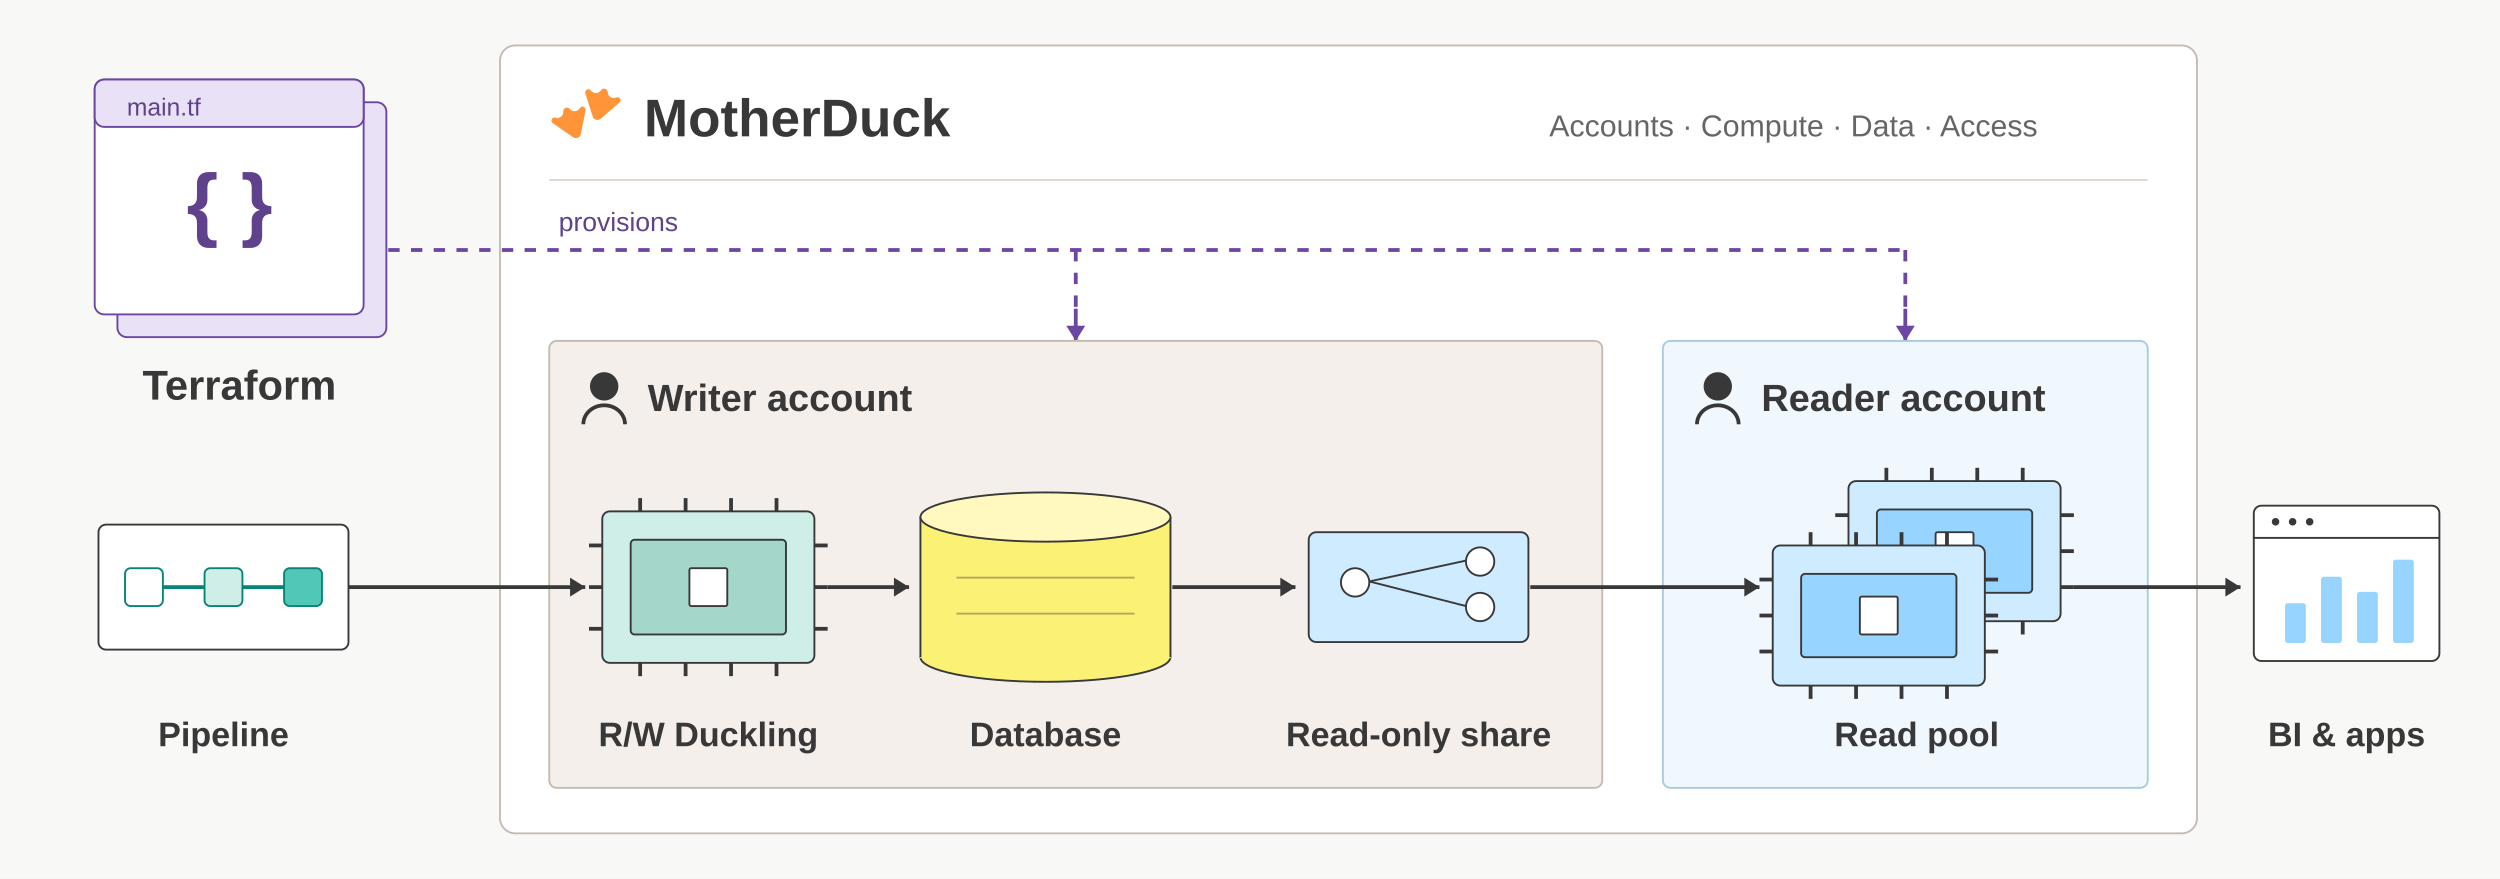
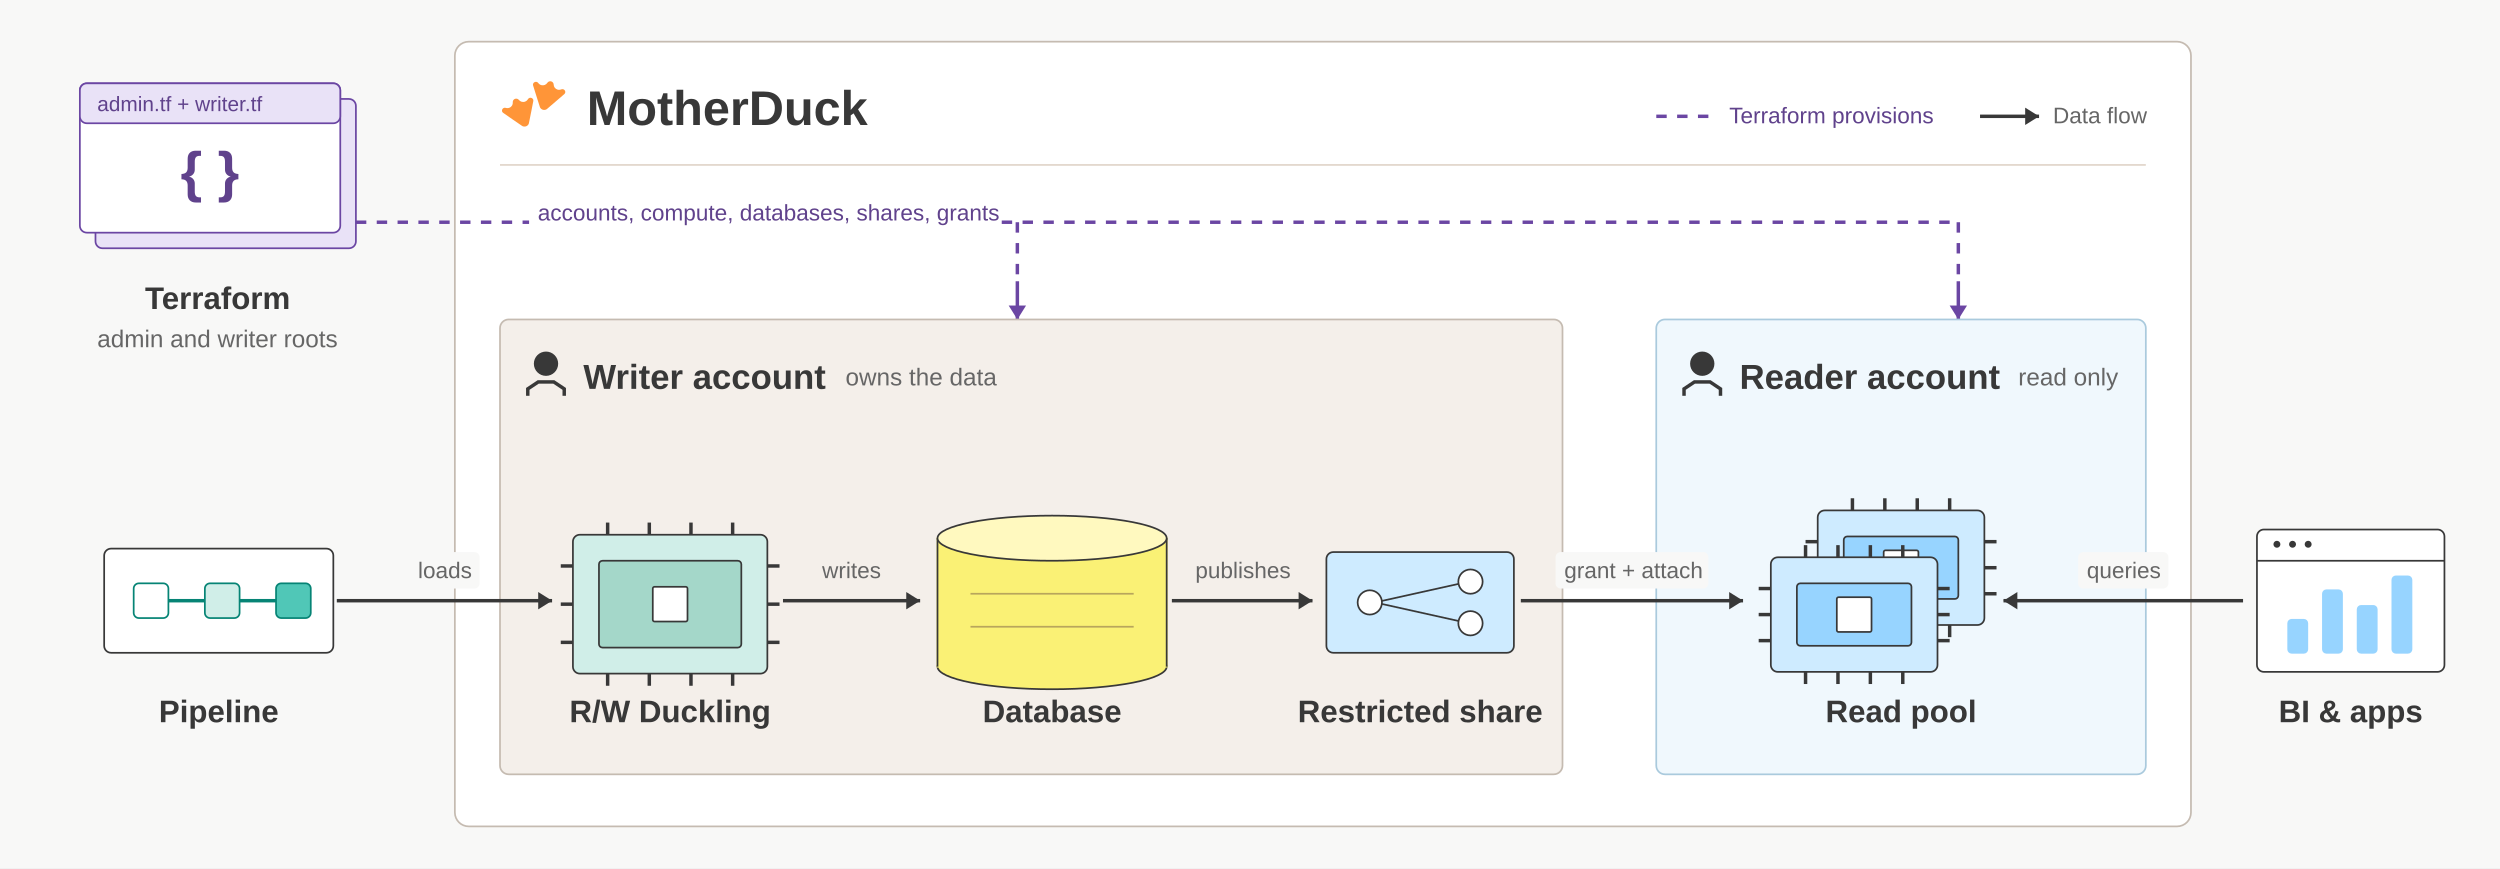
- <svg xmlns="http://www.w3.org/2000/svg" width="1320" height="464" viewBox="0 0 1320 464" role="img" aria-labelledby="title desc">
-   <rect width="1320" height="464" fill="#F8F8F7" />
-   <rect x="264" y="24" width="896" height="416" rx="8" fill="#FFFFFF" stroke="#C5BBB1" />
-   <g transform="translate(290 42) scale(1.52)">
+ <svg xmlns="http://www.w3.org/2000/svg" width="1440" height="500" viewBox="0 0 1440 500" role="img" aria-labelledby="title desc">
+   <rect width="1440" height="500" fill="#F8F8F7" />
+   <rect x="262" y="24" width="1000" height="452" rx="8" fill="#FFFFFF" stroke="#C5BBB1" />
+   <g transform="translate(288 42) scale(1.52)">
    <path d="M1.221 15.147C1.221 15.147 8.015 19.886 8.429 20.123C8.828 20.359 9.412 20.414 9.924 20.22C10.437 20.025 10.822 19.581 10.936 19.136C11.064 18.691 12.617 10.685 12.617 10.685C12.631 10.574 12.674 10.254 12.503 9.948C12.26 9.531 11.719 9.309 11.235 9.448C10.968 9.525 10.74 9.698 10.594 9.934C10.508 10.087 10.352 10.338 10.067 10.56C9.853 10.727 9.64 10.824 9.54 10.865C8.671 11.213 7.702 10.921 7.147 10.226C6.805 9.796 6.192 9.629 5.651 9.837C5.395 9.937 5.177 10.117 5.031 10.349C4.885 10.582 4.818 10.855 4.839 11.13C4.939 11.992 4.44 12.853 3.557 13.201C3.105 13.373 2.608 13.388 2.146 13.242C2.046 13.214 1.691 13.131 1.335 13.326C0.893 13.548 0.665 14.076 0.779 14.549C0.864 14.868 1.121 15.077 1.221 15.147Z" fill="#FF9538" />
    <path d="M12.545 4.764C12.545 4.764 14.967 12.575 15.138 12.992C15.309 13.423 15.736 13.812 16.263 13.965C16.791 14.118 17.375 13.993 17.745 13.715C18.115 13.437 24.369 8.03 24.369 8.03C24.563 7.861 24.694 7.631 24.739 7.377C24.811 6.905 24.512 6.404 24.056 6.223C23.794 6.127 23.506 6.127 23.244 6.223C23.087 6.293 22.802 6.39 22.446 6.404C22.161 6.418 21.948 6.363 21.834 6.334C20.936 6.084 20.337 5.278 20.337 4.403C20.329 4.129 20.233 3.866 20.064 3.651C19.895 3.436 19.661 3.28 19.397 3.207C18.828 3.054 18.244 3.291 17.945 3.749C17.474 4.5 16.548 4.875 15.637 4.625C15.152 4.486 14.753 4.194 14.497 3.819C14.426 3.735 14.198 3.457 13.799 3.388C13.315 3.305 12.788 3.583 12.588 4.014C12.431 4.347 12.517 4.652 12.545 4.764Z" fill="#FF9538" />
  </g>
-   <text x="340" y="72" fill="#383838" font-family="Arial, sans-serif" font-size="28" font-weight="700">MotherDuck</text>
-   <text x="818" y="72" fill="#666666" font-family="Arial, sans-serif" font-size="16" font-weight="400">Accounts · Compute · Data · Access</text>
-   <polyline points="290,95 1134,95" fill="none" stroke="#E1D6CB" stroke-width="1" />
-   <rect x="62" y="54" width="142" height="124" rx="5" fill="#E9E2F7" stroke="#6B46A3" />
-   <rect x="50" y="42" width="142" height="124" rx="5" fill="#FFFFFF" stroke="#6B46A3" />
-   <rect x="50" y="42" width="142" height="25" rx="5" fill="#E9E2F7" stroke="#6B46A3" />
-   <text x="67" y="61" fill="#60428C" font-family="Arial, sans-serif" font-size="13" font-weight="400">main.tf</text>
-   <text x="98.5" y="122" fill="#60428C" font-family="Arial, sans-serif" font-size="43" font-weight="700">{ }</text>
-   <text x="75.262" y="211" fill="#383838" font-family="Arial, sans-serif" font-size="22" font-weight="700">Terraform</text>
-   <text x="295" y="122" fill="#60428C" font-family="Arial, sans-serif" font-size="14" font-weight="400">provisions</text>
-   <polyline points="205.0,132.0 211.0,132.0" fill="none" stroke="#6B46A3" stroke-width="2" />
-   <polyline points="217.0,132.0 223.0,132.0" fill="none" stroke="#6B46A3" stroke-width="2" />
-   <polyline points="229.0,132.0 235.0,132.0" fill="none" stroke="#6B46A3" stroke-width="2" />
-   <polyline points="241.0,132.0 247.0,132.0" fill="none" stroke="#6B46A3" stroke-width="2" />
-   <polyline points="253.0,132.0 259.0,132.0" fill="none" stroke="#6B46A3" stroke-width="2" />
-   <polyline points="265.0,132.0 271.0,132.0" fill="none" stroke="#6B46A3" stroke-width="2" />
-   <polyline points="277.0,132.0 283.0,132.0" fill="none" stroke="#6B46A3" stroke-width="2" />
-   <polyline points="289.0,132.0 295.0,132.0" fill="none" stroke="#6B46A3" stroke-width="2" />
-   <polyline points="301.0,132.0 307.0,132.0" fill="none" stroke="#6B46A3" stroke-width="2" />
-   <polyline points="313.0,132.0 319.0,132.0" fill="none" stroke="#6B46A3" stroke-width="2" />
-   <polyline points="325.0,132.0 331.0,132.0" fill="none" stroke="#6B46A3" stroke-width="2" />
-   <polyline points="337.0,132.0 343.0,132.0" fill="none" stroke="#6B46A3" stroke-width="2" />
-   <polyline points="349.0,132.0 355.0,132.0" fill="none" stroke="#6B46A3" stroke-width="2" />
-   <polyline points="361.0,132.0 367.0,132.0" fill="none" stroke="#6B46A3" stroke-width="2" />
-   <polyline points="373.0,132.0 379.0,132.0" fill="none" stroke="#6B46A3" stroke-width="2" />
-   <polyline points="385.0,132.0 391.0,132.0" fill="none" stroke="#6B46A3" stroke-width="2" />
-   <polyline points="397.0,132.0 403.0,132.0" fill="none" stroke="#6B46A3" stroke-width="2" />
-   <polyline points="409.0,132.0 415.0,132.0" fill="none" stroke="#6B46A3" stroke-width="2" />
-   <polyline points="421.0,132.0 427.0,132.0" fill="none" stroke="#6B46A3" stroke-width="2" />
-   <polyline points="433.0,132.0 439.0,132.0" fill="none" stroke="#6B46A3" stroke-width="2" />
-   <polyline points="445.0,132.0 451.0,132.0" fill="none" stroke="#6B46A3" stroke-width="2" />
-   <polyline points="457.0,132.0 463.0,132.0" fill="none" stroke="#6B46A3" stroke-width="2" />
-   <polyline points="469.0,132.0 475.0,132.0" fill="none" stroke="#6B46A3" stroke-width="2" />
-   <polyline points="481.0,132.0 487.0,132.0" fill="none" stroke="#6B46A3" stroke-width="2" />
-   <polyline points="493.0,132.0 499.0,132.0" fill="none" stroke="#6B46A3" stroke-width="2" />
-   <polyline points="505.0,132.0 511.0,132.0" fill="none" stroke="#6B46A3" stroke-width="2" />
-   <polyline points="517.0,132.0 523.0,132.0" fill="none" stroke="#6B46A3" stroke-width="2" />
-   <polyline points="529.0,132.0 535.0,132.0" fill="none" stroke="#6B46A3" stroke-width="2" />
-   <polyline points="541.0,132.0 547.0,132.0" fill="none" stroke="#6B46A3" stroke-width="2" />
-   <polyline points="553.0,132.0 559.0,132.0" fill="none" stroke="#6B46A3" stroke-width="2" />
-   <polyline points="565.0,132.0 571.0,132.0" fill="none" stroke="#6B46A3" stroke-width="2" />
-   <polyline points="577.0,132.0 583.0,132.0" fill="none" stroke="#6B46A3" stroke-width="2" />
-   <polyline points="589.0,132.0 595.0,132.0" fill="none" stroke="#6B46A3" stroke-width="2" />
-   <polyline points="601.0,132.0 607.0,132.0" fill="none" stroke="#6B46A3" stroke-width="2" />
-   <polyline points="613.0,132.0 619.0,132.0" fill="none" stroke="#6B46A3" stroke-width="2" />
-   <polyline points="625.0,132.0 631.0,132.0" fill="none" stroke="#6B46A3" stroke-width="2" />
-   <polyline points="637.0,132.0 643.0,132.0" fill="none" stroke="#6B46A3" stroke-width="2" />
-   <polyline points="649.0,132.0 655.0,132.0" fill="none" stroke="#6B46A3" stroke-width="2" />
-   <polyline points="661.0,132.0 667.0,132.0" fill="none" stroke="#6B46A3" stroke-width="2" />
-   <polyline points="673.0,132.0 679.0,132.0" fill="none" stroke="#6B46A3" stroke-width="2" />
-   <polyline points="685.0,132.0 691.0,132.0" fill="none" stroke="#6B46A3" stroke-width="2" />
-   <polyline points="697.0,132.0 703.0,132.0" fill="none" stroke="#6B46A3" stroke-width="2" />
-   <polyline points="709.0,132.0 715.0,132.0" fill="none" stroke="#6B46A3" stroke-width="2" />
-   <polyline points="721.0,132.0 727.0,132.0" fill="none" stroke="#6B46A3" stroke-width="2" />
-   <polyline points="733.0,132.0 739.0,132.0" fill="none" stroke="#6B46A3" stroke-width="2" />
-   <polyline points="745.0,132.0 751.0,132.0" fill="none" stroke="#6B46A3" stroke-width="2" />
-   <polyline points="757.0,132.0 763.0,132.0" fill="none" stroke="#6B46A3" stroke-width="2" />
-   <polyline points="769.0,132.0 775.0,132.0" fill="none" stroke="#6B46A3" stroke-width="2" />
-   <polyline points="781.0,132.0 787.0,132.0" fill="none" stroke="#6B46A3" stroke-width="2" />
-   <polyline points="793.0,132.0 799.0,132.0" fill="none" stroke="#6B46A3" stroke-width="2" />
-   <polyline points="805.0,132.0 811.0,132.0" fill="none" stroke="#6B46A3" stroke-width="2" />
-   <polyline points="817.0,132.0 823.0,132.0" fill="none" stroke="#6B46A3" stroke-width="2" />
-   <polyline points="829.0,132.0 835.0,132.0" fill="none" stroke="#6B46A3" stroke-width="2" />
-   <polyline points="841.0,132.0 847.0,132.0" fill="none" stroke="#6B46A3" stroke-width="2" />
-   <polyline points="853.0,132.0 859.0,132.0" fill="none" stroke="#6B46A3" stroke-width="2" />
-   <polyline points="865.0,132.0 871.0,132.0" fill="none" stroke="#6B46A3" stroke-width="2" />
-   <polyline points="877.0,132.0 883.0,132.0" fill="none" stroke="#6B46A3" stroke-width="2" />
-   <polyline points="889.0,132.0 895.0,132.0" fill="none" stroke="#6B46A3" stroke-width="2" />
-   <polyline points="901.0,132.0 907.0,132.0" fill="none" stroke="#6B46A3" stroke-width="2" />
-   <polyline points="913.0,132.0 919.0,132.0" fill="none" stroke="#6B46A3" stroke-width="2" />
-   <polyline points="925.0,132.0 931.0,132.0" fill="none" stroke="#6B46A3" stroke-width="2" />
-   <polyline points="937.0,132.0 943.0,132.0" fill="none" stroke="#6B46A3" stroke-width="2" />
-   <polyline points="949.0,132.0 955.0,132.0" fill="none" stroke="#6B46A3" stroke-width="2" />
-   <polyline points="961.0,132.0 967.0,132.0" fill="none" stroke="#6B46A3" stroke-width="2" />
-   <polyline points="973.0,132.0 979.0,132.0" fill="none" stroke="#6B46A3" stroke-width="2" />
-   <polyline points="985.0,132.0 991.0,132.0" fill="none" stroke="#6B46A3" stroke-width="2" />
-   <polyline points="997.0,132.0 1003.0,132.0" fill="none" stroke="#6B46A3" stroke-width="2" />
-   <polyline points="568.0,132.0 568.0,138.0" fill="none" stroke="#6B46A3" stroke-width="2" />
-   <polyline points="568.0,144.0 568.0,150.0" fill="none" stroke="#6B46A3" stroke-width="2" />
-   <polyline points="568.0,156.0 568.0,162.0" fill="none" stroke="#6B46A3" stroke-width="2" />
-   <polyline points="568,163 568,180" fill="none" stroke="#6B46A3" stroke-width="2" />
-   <polygon points="568,180 563,172 573,172" fill="#6B46A3" />
-   <polyline points="1006.0,132.0 1006.0,138.0" fill="none" stroke="#6B46A3" stroke-width="2" />
-   <polyline points="1006.0,144.0 1006.0,150.0" fill="none" stroke="#6B46A3" stroke-width="2" />
-   <polyline points="1006.0,156.0 1006.0,162.0" fill="none" stroke="#6B46A3" stroke-width="2" />
-   <polyline points="1006,163 1006,180" fill="none" stroke="#6B46A3" stroke-width="2" />
-   <polygon points="1006,180 1001,172 1011,172" fill="#6B46A3" />
-   <rect x="290" y="180" width="556" height="236" rx="4" fill="#F4EFEA" stroke="#C5BBB1" />
-   <rect x="878" y="180" width="256" height="236" rx="4" fill="#F0F8FD" stroke="#AACADD" />
-   <ellipse cx="319.0" cy="204.0" rx="7.0" ry="7.0" fill="#383838" stroke="#383838" />
-   <path d="M 308 224 A 11 10 0 0 1 330 224" fill="none" stroke="#383838" stroke-width="2" />
-   <text x="342" y="217" fill="#383838" font-family="Arial, sans-serif" font-size="20" font-weight="700">Writer account</text>
-   <ellipse cx="907.0" cy="204.0" rx="7.0" ry="7.0" fill="#383838" stroke="#383838" />
-   <path d="M 896 224 A 11 10 0 0 1 918 224" fill="none" stroke="#383838" stroke-width="2" />
-   <text x="930" y="217" fill="#383838" font-family="Arial, sans-serif" font-size="20" font-weight="700">Reader account</text>
-   <rect x="52" y="277" width="132" height="66" rx="4" fill="#FFFFFF" stroke="#383838" />
-   <polyline points="76,310 160,310" fill="none" stroke="#068475" stroke-width="2" />
-   <rect x="66" y="300" width="20" height="20" rx="3" fill="#FFFFFF" stroke="#068475" />
-   <rect x="108" y="300" width="20" height="20" rx="3" fill="#D0EEE8" stroke="#068475" />
-   <rect x="150" y="300" width="20" height="20" rx="3" fill="#50C7B7" stroke="#068475" />
-   <text x="83.5" y="394" fill="#383838" font-family="Arial, sans-serif" font-size="18" font-weight="700">Pipeline</text>
-   <rect x="318" y="270" width="112" height="80" rx="4" fill="#D0EEE8" stroke="#383838" />
-   <rect x="333" y="285" width="82" height="50" rx="2" fill="#A4D7C9" stroke="#383838" />
-   <rect x="364.0" y="300.0" width="20" height="20" rx="1" fill="#FFFFFF" stroke="#383838" />
-   <polyline points="338.0,263 338.0,270" fill="none" stroke="#383838" stroke-width="2" />
-   <polyline points="338.0,350 338.0,357" fill="none" stroke="#383838" stroke-width="2" />
-   <polyline points="362.0,263 362.0,270" fill="none" stroke="#383838" stroke-width="2" />
-   <polyline points="362.0,350 362.0,357" fill="none" stroke="#383838" stroke-width="2" />
-   <polyline points="386.0,263 386.0,270" fill="none" stroke="#383838" stroke-width="2" />
-   <polyline points="386.0,350 386.0,357" fill="none" stroke="#383838" stroke-width="2" />
-   <polyline points="410.0,263 410.0,270" fill="none" stroke="#383838" stroke-width="2" />
-   <polyline points="410.0,350 410.0,357" fill="none" stroke="#383838" stroke-width="2" />
-   <polyline points="311,288.0 318,288.0" fill="none" stroke="#383838" stroke-width="2" />
-   <polyline points="430,288.0 437,288.0" fill="none" stroke="#383838" stroke-width="2" />
-   <polyline points="311,310.0 318,310.0" fill="none" stroke="#383838" stroke-width="2" />
-   <polyline points="430,310.0 437,310.0" fill="none" stroke="#383838" stroke-width="2" />
-   <polyline points="311,332.0 318,332.0" fill="none" stroke="#383838" stroke-width="2" />
-   <polyline points="430,332.0 437,332.0" fill="none" stroke="#383838" stroke-width="2" />
-   <text x="316.0" y="394" fill="#383838" font-family="Arial, sans-serif" font-size="18" font-weight="700">R/W Duckling</text>
-   <ellipse cx="552.0" cy="347.0" rx="66.0" ry="13.0" fill="#FAF175" stroke="#383838" />
-   <rect x="486" y="273" width="132" height="74" rx="0" fill="#FAF175" stroke="#FAF175" />
-   <polyline points="486,273 486,347" fill="none" stroke="#383838" stroke-width="1" />
-   <polyline points="618,273 618,347" fill="none" stroke="#383838" stroke-width="1" />
-   <ellipse cx="552.0" cy="273.0" rx="66.0" ry="13.0" fill="#FFF9BF" stroke="#383838" />
-   <polyline points="505,305 599,305" fill="none" stroke="#B8A65C" stroke-width="1" />
-   <polyline points="505,324 599,324" fill="none" stroke="#B8A65C" stroke-width="1" />
-   <text x="512.0" y="394" fill="#383838" font-family="Arial, sans-serif" font-size="18" font-weight="700">Database</text>
-   <rect x="691" y="281" width="116" height="58" rx="4" fill="#CEEBFF" stroke="#383838" />
-   <ellipse cx="715.5" cy="307.5" rx="7.5" ry="7.5" fill="#FFFFFF" stroke="#383838" />
-   <ellipse cx="781.5" cy="296.5" rx="7.5" ry="7.5" fill="#FFFFFF" stroke="#383838" />
-   <ellipse cx="781.5" cy="320.5" rx="7.5" ry="7.5" fill="#FFFFFF" stroke="#383838" />
-   <polyline points="723,307 774,296" fill="none" stroke="#383838" stroke-width="1" />
-   <polyline points="723,307 774,320" fill="none" stroke="#383838" stroke-width="1" />
-   <text x="679.0" y="394" fill="#383838" font-family="Arial, sans-serif" font-size="18" font-weight="700">Read-only share</text>
-   <rect x="976" y="254" width="112" height="74" rx="4" fill="#CEEBFF" stroke="#383838" />
-   <rect x="991" y="269" width="82" height="44" rx="2" fill="#97D4FF" stroke="#383838" />
-   <rect x="1022.0" y="281.0" width="20" height="20" rx="1" fill="#FFFFFF" stroke="#383838" />
-   <polyline points="996.0,247 996.0,254" fill="none" stroke="#383838" stroke-width="2" />
-   <polyline points="996.0,328 996.0,335" fill="none" stroke="#383838" stroke-width="2" />
-   <polyline points="1020.0,247 1020.0,254" fill="none" stroke="#383838" stroke-width="2" />
-   <polyline points="1020.0,328 1020.0,335" fill="none" stroke="#383838" stroke-width="2" />
-   <polyline points="1044.0,247 1044.0,254" fill="none" stroke="#383838" stroke-width="2" />
-   <polyline points="1044.0,328 1044.0,335" fill="none" stroke="#383838" stroke-width="2" />
-   <polyline points="1068.0,247 1068.0,254" fill="none" stroke="#383838" stroke-width="2" />
-   <polyline points="1068.0,328 1068.0,335" fill="none" stroke="#383838" stroke-width="2" />
-   <polyline points="969,272.0 976,272.0" fill="none" stroke="#383838" stroke-width="2" />
-   <polyline points="1088,272.0 1095,272.0" fill="none" stroke="#383838" stroke-width="2" />
-   <polyline points="969,291.0 976,291.0" fill="none" stroke="#383838" stroke-width="2" />
-   <polyline points="1088,291.0 1095,291.0" fill="none" stroke="#383838" stroke-width="2" />
-   <polyline points="969,310.0 976,310.0" fill="none" stroke="#383838" stroke-width="2" />
-   <polyline points="1088,310.0 1095,310.0" fill="none" stroke="#383838" stroke-width="2" />
-   <rect x="936" y="288" width="112" height="74" rx="4" fill="#CEEBFF" stroke="#383838" />
-   <rect x="951" y="303" width="82" height="44" rx="2" fill="#97D4FF" stroke="#383838" />
-   <rect x="982.0" y="315.0" width="20" height="20" rx="1" fill="#FFFFFF" stroke="#383838" />
-   <polyline points="956.0,281 956.0,288" fill="none" stroke="#383838" stroke-width="2" />
-   <polyline points="956.0,362 956.0,369" fill="none" stroke="#383838" stroke-width="2" />
-   <polyline points="980.0,281 980.0,288" fill="none" stroke="#383838" stroke-width="2" />
-   <polyline points="980.0,362 980.0,369" fill="none" stroke="#383838" stroke-width="2" />
-   <polyline points="1004.0,281 1004.0,288" fill="none" stroke="#383838" stroke-width="2" />
-   <polyline points="1004.0,362 1004.0,369" fill="none" stroke="#383838" stroke-width="2" />
-   <polyline points="1028.0,281 1028.0,288" fill="none" stroke="#383838" stroke-width="2" />
-   <polyline points="1028.0,362 1028.0,369" fill="none" stroke="#383838" stroke-width="2" />
-   <polyline points="929,306.0 936,306.0" fill="none" stroke="#383838" stroke-width="2" />
-   <polyline points="1048,306.0 1055,306.0" fill="none" stroke="#383838" stroke-width="2" />
-   <polyline points="929,325.0 936,325.0" fill="none" stroke="#383838" stroke-width="2" />
-   <polyline points="1048,325.0 1055,325.0" fill="none" stroke="#383838" stroke-width="2" />
-   <polyline points="929,344.0 936,344.0" fill="none" stroke="#383838" stroke-width="2" />
-   <polyline points="1048,344.0 1055,344.0" fill="none" stroke="#383838" stroke-width="2" />
-   <text x="968.5" y="394" fill="#383838" font-family="Arial, sans-serif" font-size="18" font-weight="700">Read pool</text>
-   <rect x="1190" y="267" width="98" height="82" rx="4" fill="#FFFFFF" stroke="#383838" />
-   <polyline points="1190,284 1288,284" fill="none" stroke="#383838" stroke-width="1" />
-   <ellipse cx="1201.5" cy="275.5" rx="1.5" ry="1.5" fill="#383838" stroke="#383838" />
-   <ellipse cx="1210.5" cy="275.5" rx="1.5" ry="1.5" fill="#383838" stroke="#383838" />
-   <ellipse cx="1219.5" cy="275.5" rx="1.5" ry="1.5" fill="#383838" stroke="#383838" />
-   <rect x="1207" y="319" width="10" height="20" rx="1" fill="#97D4FF" stroke="#97D4FF" />
-   <rect x="1226" y="305" width="10" height="34" rx="1" fill="#97D4FF" stroke="#97D4FF" />
-   <rect x="1245" y="313" width="10" height="26" rx="1" fill="#97D4FF" stroke="#97D4FF" />
-   <rect x="1264" y="296" width="10" height="43" rx="1" fill="#97D4FF" stroke="#97D4FF" />
-   <text x="1197.5" y="394" fill="#383838" font-family="Arial, sans-serif" font-size="18" font-weight="700">BI &amp; apps</text>
-   <polyline points="184,310 309,310" fill="none" stroke="#383838" stroke-width="2" />
-   <polygon points="309,310 301,305 301,315" fill="#383838" />
-   <polyline points="437,310 480,310" fill="none" stroke="#383838" stroke-width="2" />
-   <polygon points="480,310 472,305 472,315" fill="#383838" />
-   <polyline points="619,310 684,310" fill="none" stroke="#383838" stroke-width="2" />
-   <polygon points="684,310 676,305 676,315" fill="#383838" />
-   <polyline points="808,310 929,310" fill="none" stroke="#383838" stroke-width="2" />
-   <polygon points="929,310 921,305 921,315" fill="#383838" />
-   <polyline points="1095,310 1183,310" fill="none" stroke="#383838" stroke-width="2" />
-   <polygon points="1183,310 1175,305 1175,315" fill="#383838" />
+   <text x="338" y="72" fill="#383838" font-family="Arial, sans-serif" font-size="28" font-weight="700">MotherDuck</text>
+   <polyline points="954.023,67.0 960.023,67.0" fill="none" stroke="#6B46A3" stroke-width="2" />
+   <polyline points="966.023,67.0 972.023,67.0" fill="none" stroke="#6B46A3" stroke-width="2" />
+   <polyline points="978.023,67.0 984.023,67.0" fill="none" stroke="#6B46A3" stroke-width="2" />
+   <text x="996.023" y="71" fill="#60428C" font-family="Arial, sans-serif" font-size="13" font-weight="400">Terraform provisions</text>
+   <polyline points="1140.5,67 1174.5,67" fill="none" stroke="#383838" stroke-width="2" />
+   <polygon points="1174.5,67 1166.5,62 1166.5,72" fill="#383838" />
+   <text x="1182.5" y="71" fill="#666666" font-family="Arial, sans-serif" font-size="13" font-weight="400">Data flow</text>
+   <polyline points="288,95 1236,95" fill="none" stroke="#E1D6CB" stroke-width="1" />
+   <rect x="55" y="57" width="150" height="86" rx="4" fill="#E9E2F7" stroke="#6B46A3" />
+   <rect x="46" y="48" width="150" height="86" rx="4" fill="#FFFFFF" stroke="#6B46A3" />
+   <rect x="46" y="48" width="150" height="23" rx="4" fill="#E9E2F7" stroke="#6B46A3" />
+   <text x="56" y="64" fill="#60428C" font-family="Arial, sans-serif" font-size="12" font-weight="400">admin.tf + writer.tf</text>
+   <text x="104.0" y="110" fill="#60428C" font-family="Arial, sans-serif" font-size="32" font-weight="700">{ }</text>
+   <text x="83.512" y="178" fill="#383838" font-family="Arial, sans-serif" font-size="18" font-weight="700">Terraform</text>
+   <text x="56.0" y="200" fill="#666666" font-family="Arial, sans-serif" font-size="14" font-weight="400">admin and writer roots</text>
+   <polyline points="205.0,128.0 211.0,128.0" fill="none" stroke="#6B46A3" stroke-width="2" />
+   <polyline points="217.0,128.0 223.0,128.0" fill="none" stroke="#6B46A3" stroke-width="2" />
+   <polyline points="229.0,128.0 235.0,128.0" fill="none" stroke="#6B46A3" stroke-width="2" />
+   <polyline points="241.0,128.0 247.0,128.0" fill="none" stroke="#6B46A3" stroke-width="2" />
+   <polyline points="253.0,128.0 259.0,128.0" fill="none" stroke="#6B46A3" stroke-width="2" />
+   <polyline points="265.0,128.0 271.0,128.0" fill="none" stroke="#6B46A3" stroke-width="2" />
+   <polyline points="277.0,128.0 283.0,128.0" fill="none" stroke="#6B46A3" stroke-width="2" />
+   <polyline points="289.0,128.0 295.0,128.0" fill="none" stroke="#6B46A3" stroke-width="2" />
+   <polyline points="301.0,128.0 307.0,128.0" fill="none" stroke="#6B46A3" stroke-width="2" />
+   <polyline points="313.0,128.0 319.0,128.0" fill="none" stroke="#6B46A3" stroke-width="2" />
+   <polyline points="325.0,128.0 331.0,128.0" fill="none" stroke="#6B46A3" stroke-width="2" />
+   <polyline points="337.0,128.0 343.0,128.0" fill="none" stroke="#6B46A3" stroke-width="2" />
+   <polyline points="349.0,128.0 355.0,128.0" fill="none" stroke="#6B46A3" stroke-width="2" />
+   <polyline points="361.0,128.0 367.0,128.0" fill="none" stroke="#6B46A3" stroke-width="2" />
+   <polyline points="373.0,128.0 379.0,128.0" fill="none" stroke="#6B46A3" stroke-width="2" />
+   <polyline points="385.0,128.0 391.0,128.0" fill="none" stroke="#6B46A3" stroke-width="2" />
+   <polyline points="397.0,128.0 403.0,128.0" fill="none" stroke="#6B46A3" stroke-width="2" />
+   <polyline points="409.0,128.0 415.0,128.0" fill="none" stroke="#6B46A3" stroke-width="2" />
+   <polyline points="421.0,128.0 427.0,128.0" fill="none" stroke="#6B46A3" stroke-width="2" />
+   <polyline points="433.0,128.0 439.0,128.0" fill="none" stroke="#6B46A3" stroke-width="2" />
+   <polyline points="445.0,128.0 451.0,128.0" fill="none" stroke="#6B46A3" stroke-width="2" />
+   <polyline points="457.0,128.0 463.0,128.0" fill="none" stroke="#6B46A3" stroke-width="2" />
+   <polyline points="469.0,128.0 475.0,128.0" fill="none" stroke="#6B46A3" stroke-width="2" />
+   <polyline points="481.0,128.0 487.0,128.0" fill="none" stroke="#6B46A3" stroke-width="2" />
+   <polyline points="493.0,128.0 499.0,128.0" fill="none" stroke="#6B46A3" stroke-width="2" />
+   <polyline points="505.0,128.0 511.0,128.0" fill="none" stroke="#6B46A3" stroke-width="2" />
+   <polyline points="517.0,128.0 523.0,128.0" fill="none" stroke="#6B46A3" stroke-width="2" />
+   <polyline points="529.0,128.0 535.0,128.0" fill="none" stroke="#6B46A3" stroke-width="2" />
+   <polyline points="541.0,128.0 547.0,128.0" fill="none" stroke="#6B46A3" stroke-width="2" />
+   <polyline points="553.0,128.0 559.0,128.0" fill="none" stroke="#6B46A3" stroke-width="2" />
+   <polyline points="565.0,128.0 571.0,128.0" fill="none" stroke="#6B46A3" stroke-width="2" />
+   <polyline points="577.0,128.0 583.0,128.0" fill="none" stroke="#6B46A3" stroke-width="2" />
+   <polyline points="589.0,128.0 595.0,128.0" fill="none" stroke="#6B46A3" stroke-width="2" />
+   <polyline points="601.0,128.0 607.0,128.0" fill="none" stroke="#6B46A3" stroke-width="2" />
+   <polyline points="613.0,128.0 619.0,128.0" fill="none" stroke="#6B46A3" stroke-width="2" />
+   <polyline points="625.0,128.0 631.0,128.0" fill="none" stroke="#6B46A3" stroke-width="2" />
+   <polyline points="637.0,128.0 643.0,128.0" fill="none" stroke="#6B46A3" stroke-width="2" />
+   <polyline points="649.0,128.0 655.0,128.0" fill="none" stroke="#6B46A3" stroke-width="2" />
+   <polyline points="661.0,128.0 667.0,128.0" fill="none" stroke="#6B46A3" stroke-width="2" />
+   <polyline points="673.0,128.0 679.0,128.0" fill="none" stroke="#6B46A3" stroke-width="2" />
+   <polyline points="685.0,128.0 691.0,128.0" fill="none" stroke="#6B46A3" stroke-width="2" />
+   <polyline points="697.0,128.0 703.0,128.0" fill="none" stroke="#6B46A3" stroke-width="2" />
+   <polyline points="709.0,128.0 715.0,128.0" fill="none" stroke="#6B46A3" stroke-width="2" />
+   <polyline points="721.0,128.0 727.0,128.0" fill="none" stroke="#6B46A3" stroke-width="2" />
+   <polyline points="733.0,128.0 739.0,128.0" fill="none" stroke="#6B46A3" stroke-width="2" />
+   <polyline points="745.0,128.0 751.0,128.0" fill="none" stroke="#6B46A3" stroke-width="2" />
+   <polyline points="757.0,128.0 763.0,128.0" fill="none" stroke="#6B46A3" stroke-width="2" />
+   <polyline points="769.0,128.0 775.0,128.0" fill="none" stroke="#6B46A3" stroke-width="2" />
+   <polyline points="781.0,128.0 787.0,128.0" fill="none" stroke="#6B46A3" stroke-width="2" />
+   <polyline points="793.0,128.0 799.0,128.0" fill="none" stroke="#6B46A3" stroke-width="2" />
+   <polyline points="805.0,128.0 811.0,128.0" fill="none" stroke="#6B46A3" stroke-width="2" />
+   <polyline points="817.0,128.0 823.0,128.0" fill="none" stroke="#6B46A3" stroke-width="2" />
+   <polyline points="829.0,128.0 835.0,128.0" fill="none" stroke="#6B46A3" stroke-width="2" />
+   <polyline points="841.0,128.0 847.0,128.0" fill="none" stroke="#6B46A3" stroke-width="2" />
+   <polyline points="853.0,128.0 859.0,128.0" fill="none" stroke="#6B46A3" stroke-width="2" />
+   <polyline points="865.0,128.0 871.0,128.0" fill="none" stroke="#6B46A3" stroke-width="2" />
+   <polyline points="877.0,128.0 883.0,128.0" fill="none" stroke="#6B46A3" stroke-width="2" />
+   <polyline points="889.0,128.0 895.0,128.0" fill="none" stroke="#6B46A3" stroke-width="2" />
+   <polyline points="901.0,128.0 907.0,128.0" fill="none" stroke="#6B46A3" stroke-width="2" />
+   <polyline points="913.0,128.0 919.0,128.0" fill="none" stroke="#6B46A3" stroke-width="2" />
+   <polyline points="925.0,128.0 931.0,128.0" fill="none" stroke="#6B46A3" stroke-width="2" />
+   <polyline points="937.0,128.0 943.0,128.0" fill="none" stroke="#6B46A3" stroke-width="2" />
+   <polyline points="949.0,128.0 955.0,128.0" fill="none" stroke="#6B46A3" stroke-width="2" />
+   <polyline points="961.0,128.0 967.0,128.0" fill="none" stroke="#6B46A3" stroke-width="2" />
+   <polyline points="973.0,128.0 979.0,128.0" fill="none" stroke="#6B46A3" stroke-width="2" />
+   <polyline points="985.0,128.0 991.0,128.0" fill="none" stroke="#6B46A3" stroke-width="2" />
+   <polyline points="997.0,128.0 1003.0,128.0" fill="none" stroke="#6B46A3" stroke-width="2" />
+   <polyline points="1009.0,128.0 1015.0,128.0" fill="none" stroke="#6B46A3" stroke-width="2" />
+   <polyline points="1021.0,128.0 1027.0,128.0" fill="none" stroke="#6B46A3" stroke-width="2" />
+   <polyline points="1033.0,128.0 1039.0,128.0" fill="none" stroke="#6B46A3" stroke-width="2" />
+   <polyline points="1045.0,128.0 1051.0,128.0" fill="none" stroke="#6B46A3" stroke-width="2" />
+   <polyline points="1057.0,128.0 1063.0,128.0" fill="none" stroke="#6B46A3" stroke-width="2" />
+   <polyline points="1069.0,128.0 1075.0,128.0" fill="none" stroke="#6B46A3" stroke-width="2" />
+   <polyline points="1081.0,128.0 1087.0,128.0" fill="none" stroke="#6B46A3" stroke-width="2" />
+   <polyline points="1093.0,128.0 1099.0,128.0" fill="none" stroke="#6B46A3" stroke-width="2" />
+   <polyline points="1105.0,128.0 1111.0,128.0" fill="none" stroke="#6B46A3" stroke-width="2" />
+   <polyline points="1117.0,128.0 1123.0,128.0" fill="none" stroke="#6B46A3" stroke-width="2" />
+   <polyline points="586.0,128.0 586.0,134.0" fill="none" stroke="#6B46A3" stroke-width="2" />
+   <polyline points="586.0,140.0 586.0,146.0" fill="none" stroke="#6B46A3" stroke-width="2" />
+   <polyline points="586.0,152.0 586.0,158.0" fill="none" stroke="#6B46A3" stroke-width="2" />
+   <polyline points="586,162 586,184" fill="none" stroke="#6B46A3" stroke-width="2" />
+   <polygon points="586,184 581,176 591,176" fill="#6B46A3" />
+   <polyline points="1128.0,128.0 1128.0,134.0" fill="none" stroke="#6B46A3" stroke-width="2" />
+   <polyline points="1128.0,140.0 1128.0,146.0" fill="none" stroke="#6B46A3" stroke-width="2" />
+   <polyline points="1128.0,152.0 1128.0,158.0" fill="none" stroke="#6B46A3" stroke-width="2" />
+   <polyline points="1128,162 1128,184" fill="none" stroke="#6B46A3" stroke-width="2" />
+   <polygon points="1128,184 1123,176 1133,176" fill="#6B46A3" />
+   <rect x="304.75" y="112" width="270.5" height="21" rx="3" fill="#FFFFFF" stroke="none" />
+   <text x="309.75" y="127" fill="#60428C" font-family="Arial, sans-serif" font-size="13" font-weight="400">accounts, compute, databases, shares, grants</text>
+   <rect x="288" y="184" width="612" height="262" rx="5" fill="#F4EFEA" stroke="#C5BBB1" />
+   <ellipse cx="314.5" cy="209.5" rx="6.5" ry="6.5" fill="#383838" stroke="#383838" />
+   <polyline points="304,228 304,224 310,220 319,220 325,224 325,228" fill="none" stroke="#383838" stroke-width="2" />
+   <text x="336" y="224" fill="#383838" font-family="Arial, sans-serif" font-size="20" font-weight="700">Writer account</text>
+   <text x="486.992" y="222" fill="#666666" font-family="Arial, sans-serif" font-size="14" font-weight="400">owns the data</text>
+   <rect x="954" y="184" width="282" height="262" rx="5" fill="#F0F8FD" stroke="#AACADD" />
+   <ellipse cx="980.5" cy="209.5" rx="6.5" ry="6.5" fill="#383838" stroke="#383838" />
+   <polyline points="970,228 970,224 976,220 985,220 991,224 991,228" fill="none" stroke="#383838" stroke-width="2" />
+   <text x="1002" y="224" fill="#383838" font-family="Arial, sans-serif" font-size="20" font-weight="700">Reader account</text>
+   <text x="1162.5" y="222" fill="#666666" font-family="Arial, sans-serif" font-size="14" font-weight="400">read only</text>
+   <rect x="60" y="316" width="132" height="60" rx="4" fill="#FFFFFF" stroke="#383838" />
+   <polyline points="81,346 172,346" fill="none" stroke="#068475" stroke-width="2" />
+   <rect x="77" y="336" width="20" height="20" rx="3" fill="#FFFFFF" stroke="#068475" />
+   <rect x="118" y="336" width="20" height="20" rx="3" fill="#D0EEE8" stroke="#068475" />
+   <rect x="159" y="336" width="20" height="20" rx="3" fill="#50C7B7" stroke="#068475" />
+   <text x="91.5" y="416" fill="#383838" font-family="Arial, sans-serif" font-size="18" font-weight="700">Pipeline</text>
+   <rect x="330" y="308" width="112" height="80" rx="4" fill="#D0EEE8" stroke="#383838" />
+   <rect x="345" y="323" width="82" height="50" rx="2" fill="#A4D7C9" stroke="#383838" />
+   <rect x="376.0" y="338.0" width="20" height="20" rx="1" fill="#FFFFFF" stroke="#383838" />
+   <polyline points="350.0,301 350.0,308" fill="none" stroke="#383838" stroke-width="2" />
+   <polyline points="350.0,388 350.0,395" fill="none" stroke="#383838" stroke-width="2" />
+   <polyline points="374.0,301 374.0,308" fill="none" stroke="#383838" stroke-width="2" />
+   <polyline points="374.0,388 374.0,395" fill="none" stroke="#383838" stroke-width="2" />
+   <polyline points="398.0,301 398.0,308" fill="none" stroke="#383838" stroke-width="2" />
+   <polyline points="398.0,388 398.0,395" fill="none" stroke="#383838" stroke-width="2" />
+   <polyline points="422.0,301 422.0,308" fill="none" stroke="#383838" stroke-width="2" />
+   <polyline points="422.0,388 422.0,395" fill="none" stroke="#383838" stroke-width="2" />
+   <polyline points="323,326.0 330,326.0" fill="none" stroke="#383838" stroke-width="2" />
+   <polyline points="442,326.0 449,326.0" fill="none" stroke="#383838" stroke-width="2" />
+   <polyline points="323,348.0 330,348.0" fill="none" stroke="#383838" stroke-width="2" />
+   <polyline points="442,348.0 449,348.0" fill="none" stroke="#383838" stroke-width="2" />
+   <polyline points="323,370.0 330,370.0" fill="none" stroke="#383838" stroke-width="2" />
+   <polyline points="442,370.0 449,370.0" fill="none" stroke="#383838" stroke-width="2" />
+   <text x="328.0" y="416" fill="#383838" font-family="Arial, sans-serif" font-size="18" font-weight="700">R/W Duckling</text>
+   <ellipse cx="606.0" cy="384.0" rx="66.0" ry="13.0" fill="#FAF175" stroke="#383838" />
+   <rect x="540" y="310" width="132" height="74" rx="0" fill="#FAF175" stroke="#FAF175" />
+   <polyline points="540,310 540,384" fill="none" stroke="#383838" stroke-width="1" />
+   <polyline points="672,310 672,384" fill="none" stroke="#383838" stroke-width="1" />
+   <ellipse cx="606.0" cy="310.0" rx="66.0" ry="13.0" fill="#FFF9BF" stroke="#383838" />
+   <polyline points="559,342 653,342" fill="none" stroke="#B8A65C" stroke-width="1" />
+   <polyline points="559,361 653,361" fill="none" stroke="#B8A65C" stroke-width="1" />
+   <text x="566.0" y="416" fill="#383838" font-family="Arial, sans-serif" font-size="18" font-weight="700">Database</text>
+   <rect x="764" y="318" width="108" height="58" rx="4" fill="#CEEBFF" stroke="#383838" />
+   <polyline points="792,347 846,335" fill="none" stroke="#383838" stroke-width="1" />
+   <polyline points="792,347 846,359" fill="none" stroke="#383838" stroke-width="1" />
+   <ellipse cx="789.0" cy="347.0" rx="7.0" ry="7.0" fill="#FFFFFF" stroke="#383838" />
+   <ellipse cx="847.0" cy="335.0" rx="7.0" ry="7.0" fill="#FFFFFF" stroke="#383838" />
+   <ellipse cx="847.0" cy="359.0" rx="7.0" ry="7.0" fill="#FFFFFF" stroke="#383838" />
+   <text x="747.5" y="416" fill="#383838" font-family="Arial, sans-serif" font-size="18" font-weight="700">Restricted share</text>
+   <rect x="1047" y="294" width="96" height="66" rx="4" fill="#CEEBFF" stroke="#383838" />
+   <rect x="1062" y="309" width="66" height="36" rx="2" fill="#97D4FF" stroke="#383838" />
+   <rect x="1085.0" y="317.0" width="20" height="20" rx="1" fill="#FFFFFF" stroke="#383838" />
+   <polyline points="1067.0,287 1067.0,294" fill="none" stroke="#383838" stroke-width="2" />
+   <polyline points="1067.0,360 1067.0,367" fill="none" stroke="#383838" stroke-width="2" />
+   <polyline points="1085.667,287 1085.667,294" fill="none" stroke="#383838" stroke-width="2" />
+   <polyline points="1085.667,360 1085.667,367" fill="none" stroke="#383838" stroke-width="2" />
+   <polyline points="1104.333,287 1104.333,294" fill="none" stroke="#383838" stroke-width="2" />
+   <polyline points="1104.333,360 1104.333,367" fill="none" stroke="#383838" stroke-width="2" />
+   <polyline points="1123.0,287 1123.0,294" fill="none" stroke="#383838" stroke-width="2" />
+   <polyline points="1123.0,360 1123.0,367" fill="none" stroke="#383838" stroke-width="2" />
+   <polyline points="1040,312.0 1047,312.0" fill="none" stroke="#383838" stroke-width="2" />
+   <polyline points="1143,312.0 1150,312.0" fill="none" stroke="#383838" stroke-width="2" />
+   <polyline points="1040,327.0 1047,327.0" fill="none" stroke="#383838" stroke-width="2" />
+   <polyline points="1143,327.0 1150,327.0" fill="none" stroke="#383838" stroke-width="2" />
+   <polyline points="1040,342.0 1047,342.0" fill="none" stroke="#383838" stroke-width="2" />
+   <polyline points="1143,342.0 1150,342.0" fill="none" stroke="#383838" stroke-width="2" />
+   <rect x="1020" y="321" width="96" height="66" rx="4" fill="#CEEBFF" stroke="#383838" />
+   <rect x="1035" y="336" width="66" height="36" rx="2" fill="#97D4FF" stroke="#383838" />
+   <rect x="1058.0" y="344.0" width="20" height="20" rx="1" fill="#FFFFFF" stroke="#383838" />
+   <polyline points="1040.0,314 1040.0,321" fill="none" stroke="#383838" stroke-width="2" />
+   <polyline points="1040.0,387 1040.0,394" fill="none" stroke="#383838" stroke-width="2" />
+   <polyline points="1058.667,314 1058.667,321" fill="none" stroke="#383838" stroke-width="2" />
+   <polyline points="1058.667,387 1058.667,394" fill="none" stroke="#383838" stroke-width="2" />
+   <polyline points="1077.333,314 1077.333,321" fill="none" stroke="#383838" stroke-width="2" />
+   <polyline points="1077.333,387 1077.333,394" fill="none" stroke="#383838" stroke-width="2" />
+   <polyline points="1096.0,314 1096.0,321" fill="none" stroke="#383838" stroke-width="2" />
+   <polyline points="1096.0,387 1096.0,394" fill="none" stroke="#383838" stroke-width="2" />
+   <polyline points="1013,339.0 1020,339.0" fill="none" stroke="#383838" stroke-width="2" />
+   <polyline points="1116,339.0 1123,339.0" fill="none" stroke="#383838" stroke-width="2" />
+   <polyline points="1013,354.0 1020,354.0" fill="none" stroke="#383838" stroke-width="2" />
+   <polyline points="1116,354.0 1123,354.0" fill="none" stroke="#383838" stroke-width="2" />
+   <polyline points="1013,369.0 1020,369.0" fill="none" stroke="#383838" stroke-width="2" />
+   <polyline points="1116,369.0 1123,369.0" fill="none" stroke="#383838" stroke-width="2" />
+   <text x="1051.5" y="416" fill="#383838" font-family="Arial, sans-serif" font-size="18" font-weight="700">Read pool</text>
+   <rect x="1300" y="305" width="108" height="82" rx="4" fill="#FFFFFF" stroke="#383838" />
+   <polyline points="1300,323 1408,323" fill="none" stroke="#383838" stroke-width="1" />
+   <ellipse cx="1311.5" cy="313.5" rx="1.5" ry="1.5" fill="#383838" stroke="#383838" />
+   <ellipse cx="1320.5" cy="313.5" rx="1.5" ry="1.5" fill="#383838" stroke="#383838" />
+   <ellipse cx="1329.5" cy="313.5" rx="1.5" ry="1.5" fill="#383838" stroke="#383838" />
+   <rect x="1318" y="357" width="11" height="19" rx="2" fill="#97D4FF" stroke="#97D4FF" />
+   <rect x="1338" y="340" width="11" height="36" rx="2" fill="#97D4FF" stroke="#97D4FF" />
+   <rect x="1358" y="349" width="11" height="27" rx="2" fill="#97D4FF" stroke="#97D4FF" />
+   <rect x="1378" y="332" width="11" height="44" rx="2" fill="#97D4FF" stroke="#97D4FF" />
+   <text x="1312.5" y="416" fill="#383838" font-family="Arial, sans-serif" font-size="18" font-weight="700">BI &amp; apps</text>
+   <polyline points="194,346 318,346" fill="none" stroke="#383838" stroke-width="2" />
+   <polygon points="318,346 310,341 310,351" fill="#383838" />
+   <rect x="235.75" y="318" width="40.5" height="21" rx="3" fill="#F8F8F7" stroke="none" />
+   <text x="240.75" y="333" fill="#666666" font-family="Arial, sans-serif" font-size="13" font-weight="400">loads</text>
+   <polyline points="451,346 530,346" fill="none" stroke="#383838" stroke-width="2" />
+   <polygon points="530,346 522,341 522,351" fill="#383838" />
+   <rect x="468.5" y="318" width="44.0" height="21" rx="3" fill="#F4EFEA" stroke="none" />
+   <text x="473.5" y="333" fill="#666666" font-family="Arial, sans-serif" font-size="13" font-weight="400">writes</text>
+   <polyline points="675,346 756,346" fill="none" stroke="#383838" stroke-width="2" />
+   <polygon points="756,346 748,341 748,351" fill="#383838" />
+   <rect x="683.5" y="318" width="64.0" height="21" rx="3" fill="#F4EFEA" stroke="none" />
+   <text x="688.5" y="333" fill="#666666" font-family="Arial, sans-serif" font-size="13" font-weight="400">publishes</text>
+   <polyline points="876,346 1004,346" fill="none" stroke="#383838" stroke-width="2" />
+   <polygon points="1004,346 996,341 996,351" fill="#383838" />
+   <rect x="896.0" y="318" width="88.0" height="21" rx="3" fill="#F8F8F7" stroke="none" />
+   <text x="901.0" y="333" fill="#666666" font-family="Arial, sans-serif" font-size="13" font-weight="400">grant + attach</text>
+   <polyline points="1292,346 1154,346" fill="none" stroke="#383838" stroke-width="2" />
+   <polygon points="1154,346 1162,341 1162,351" fill="#383838" />
+   <rect x="1197.0" y="318" width="52.0" height="21" rx="3" fill="#F8F8F7" stroke="none" />
+   <text x="1202.0" y="333" fill="#666666" font-family="Arial, sans-serif" font-size="13" font-weight="400">queries</text>
</svg>
